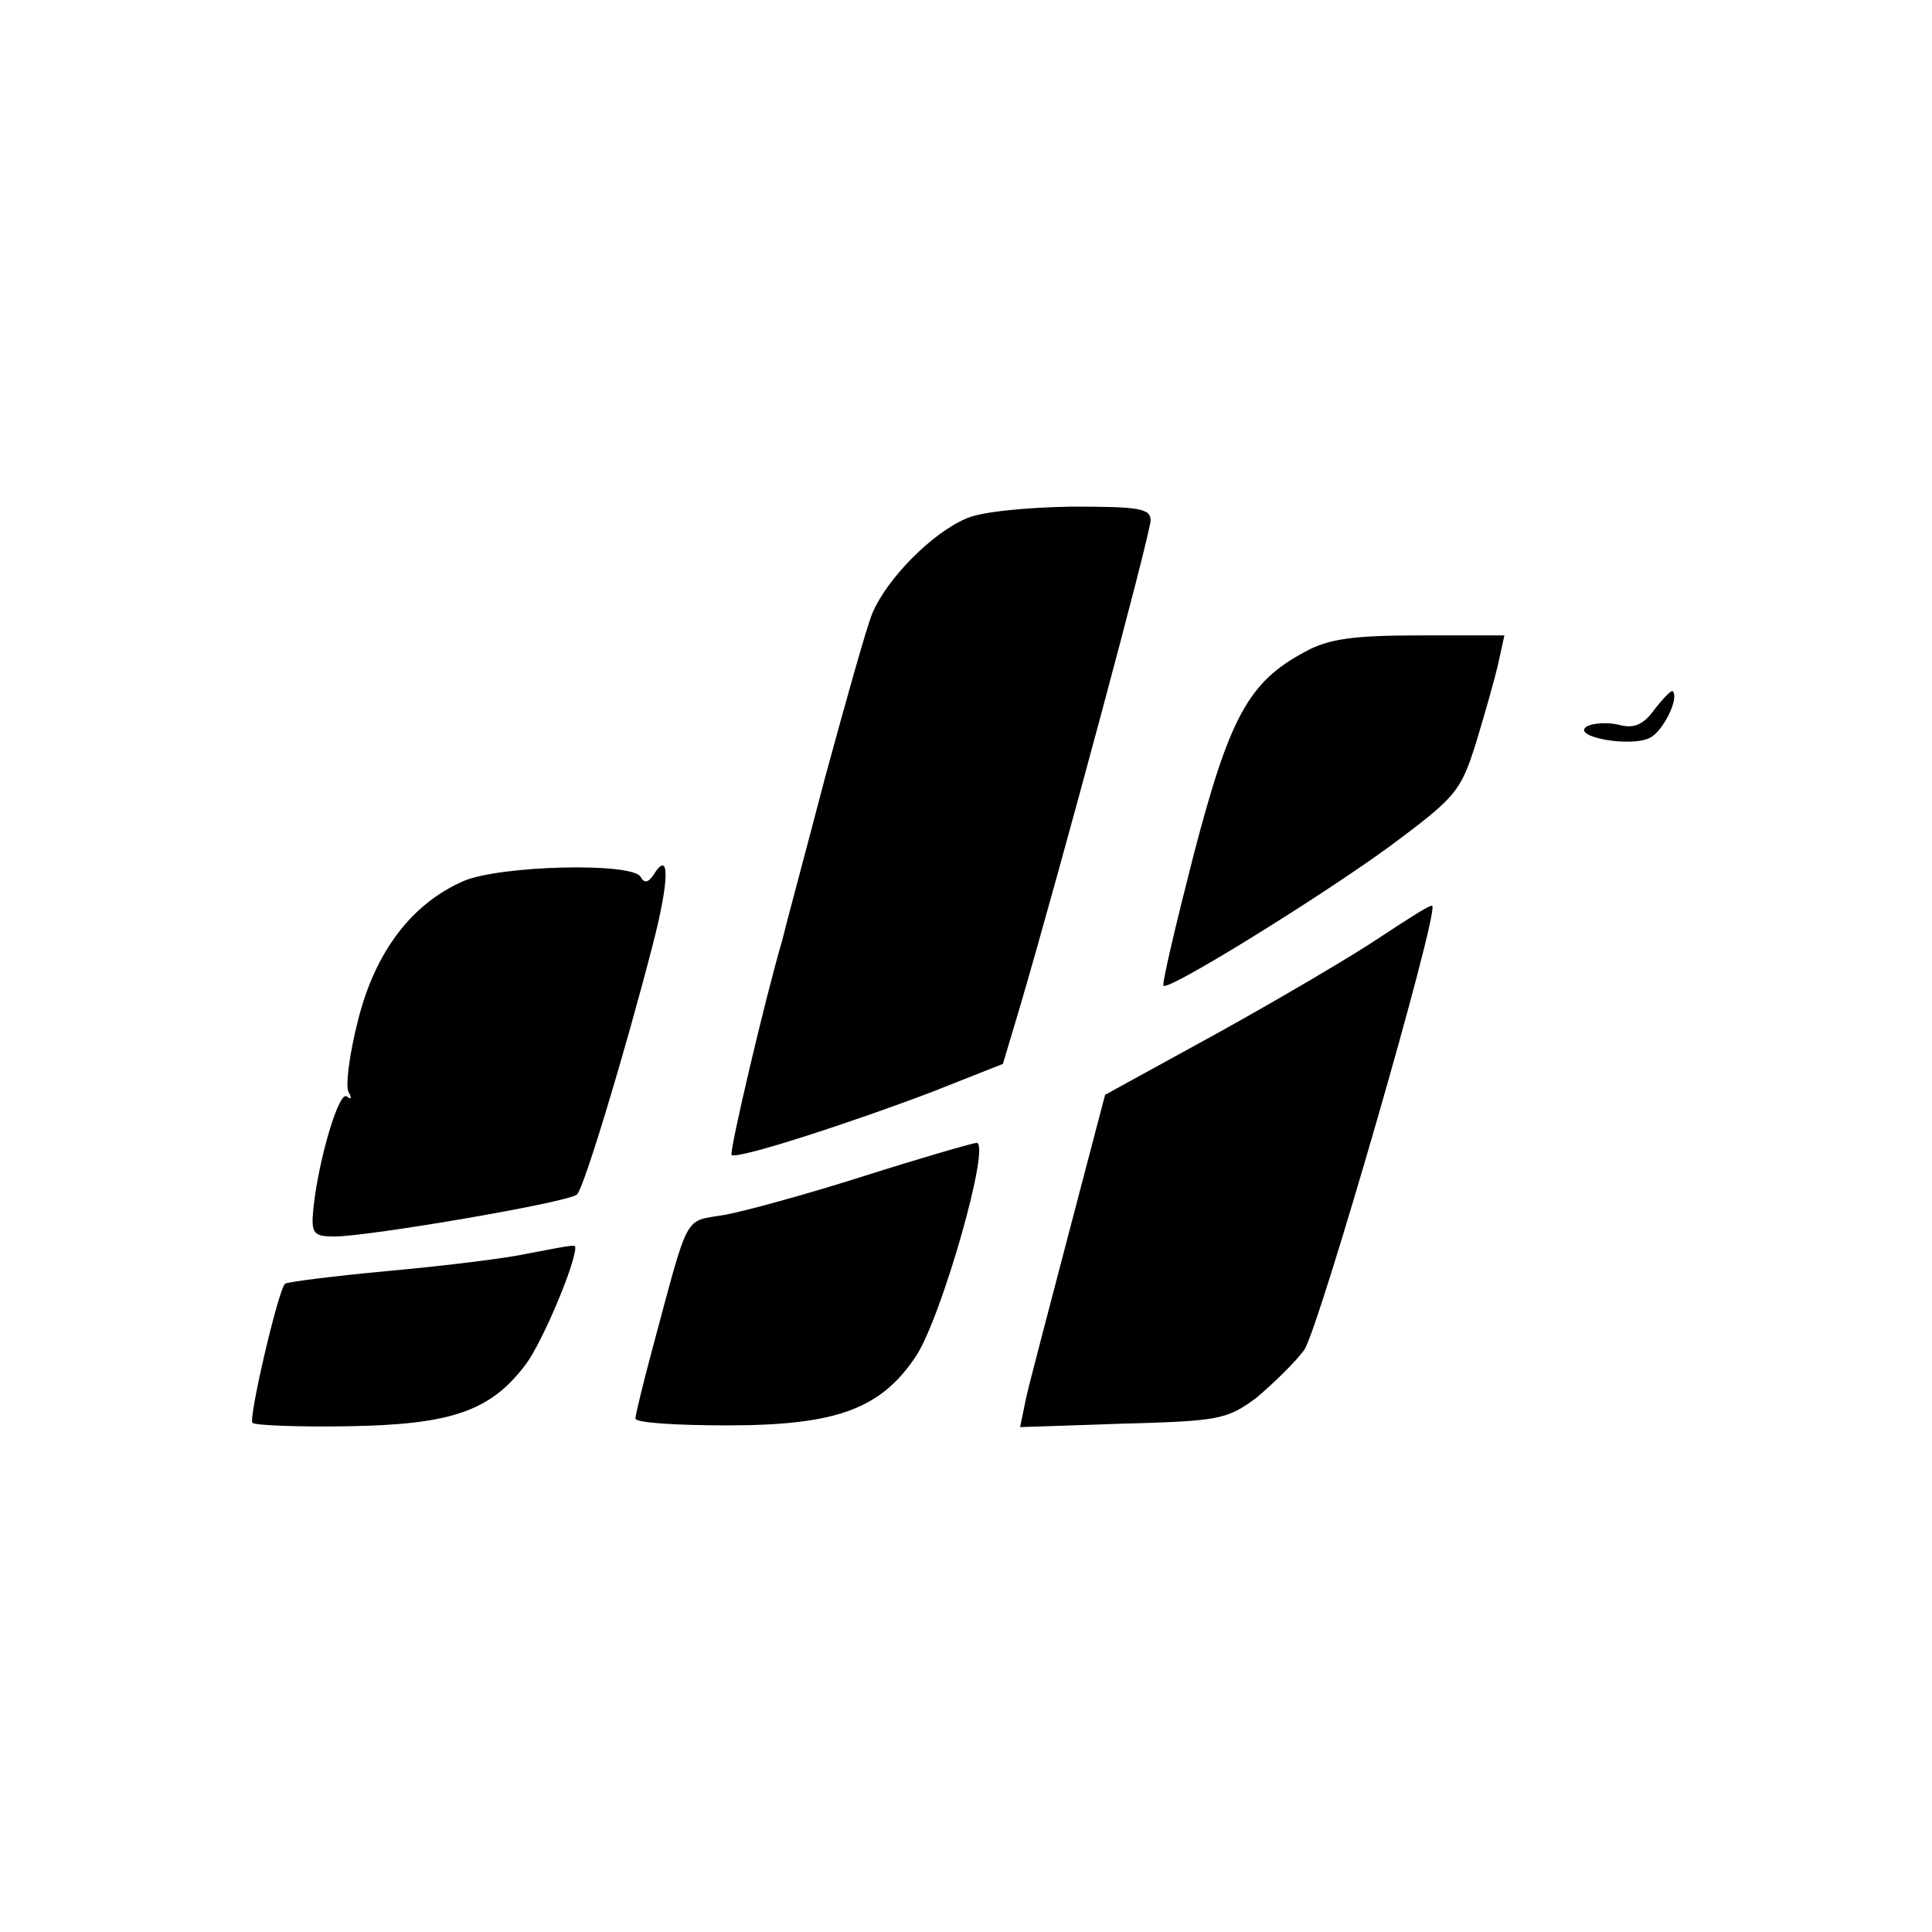
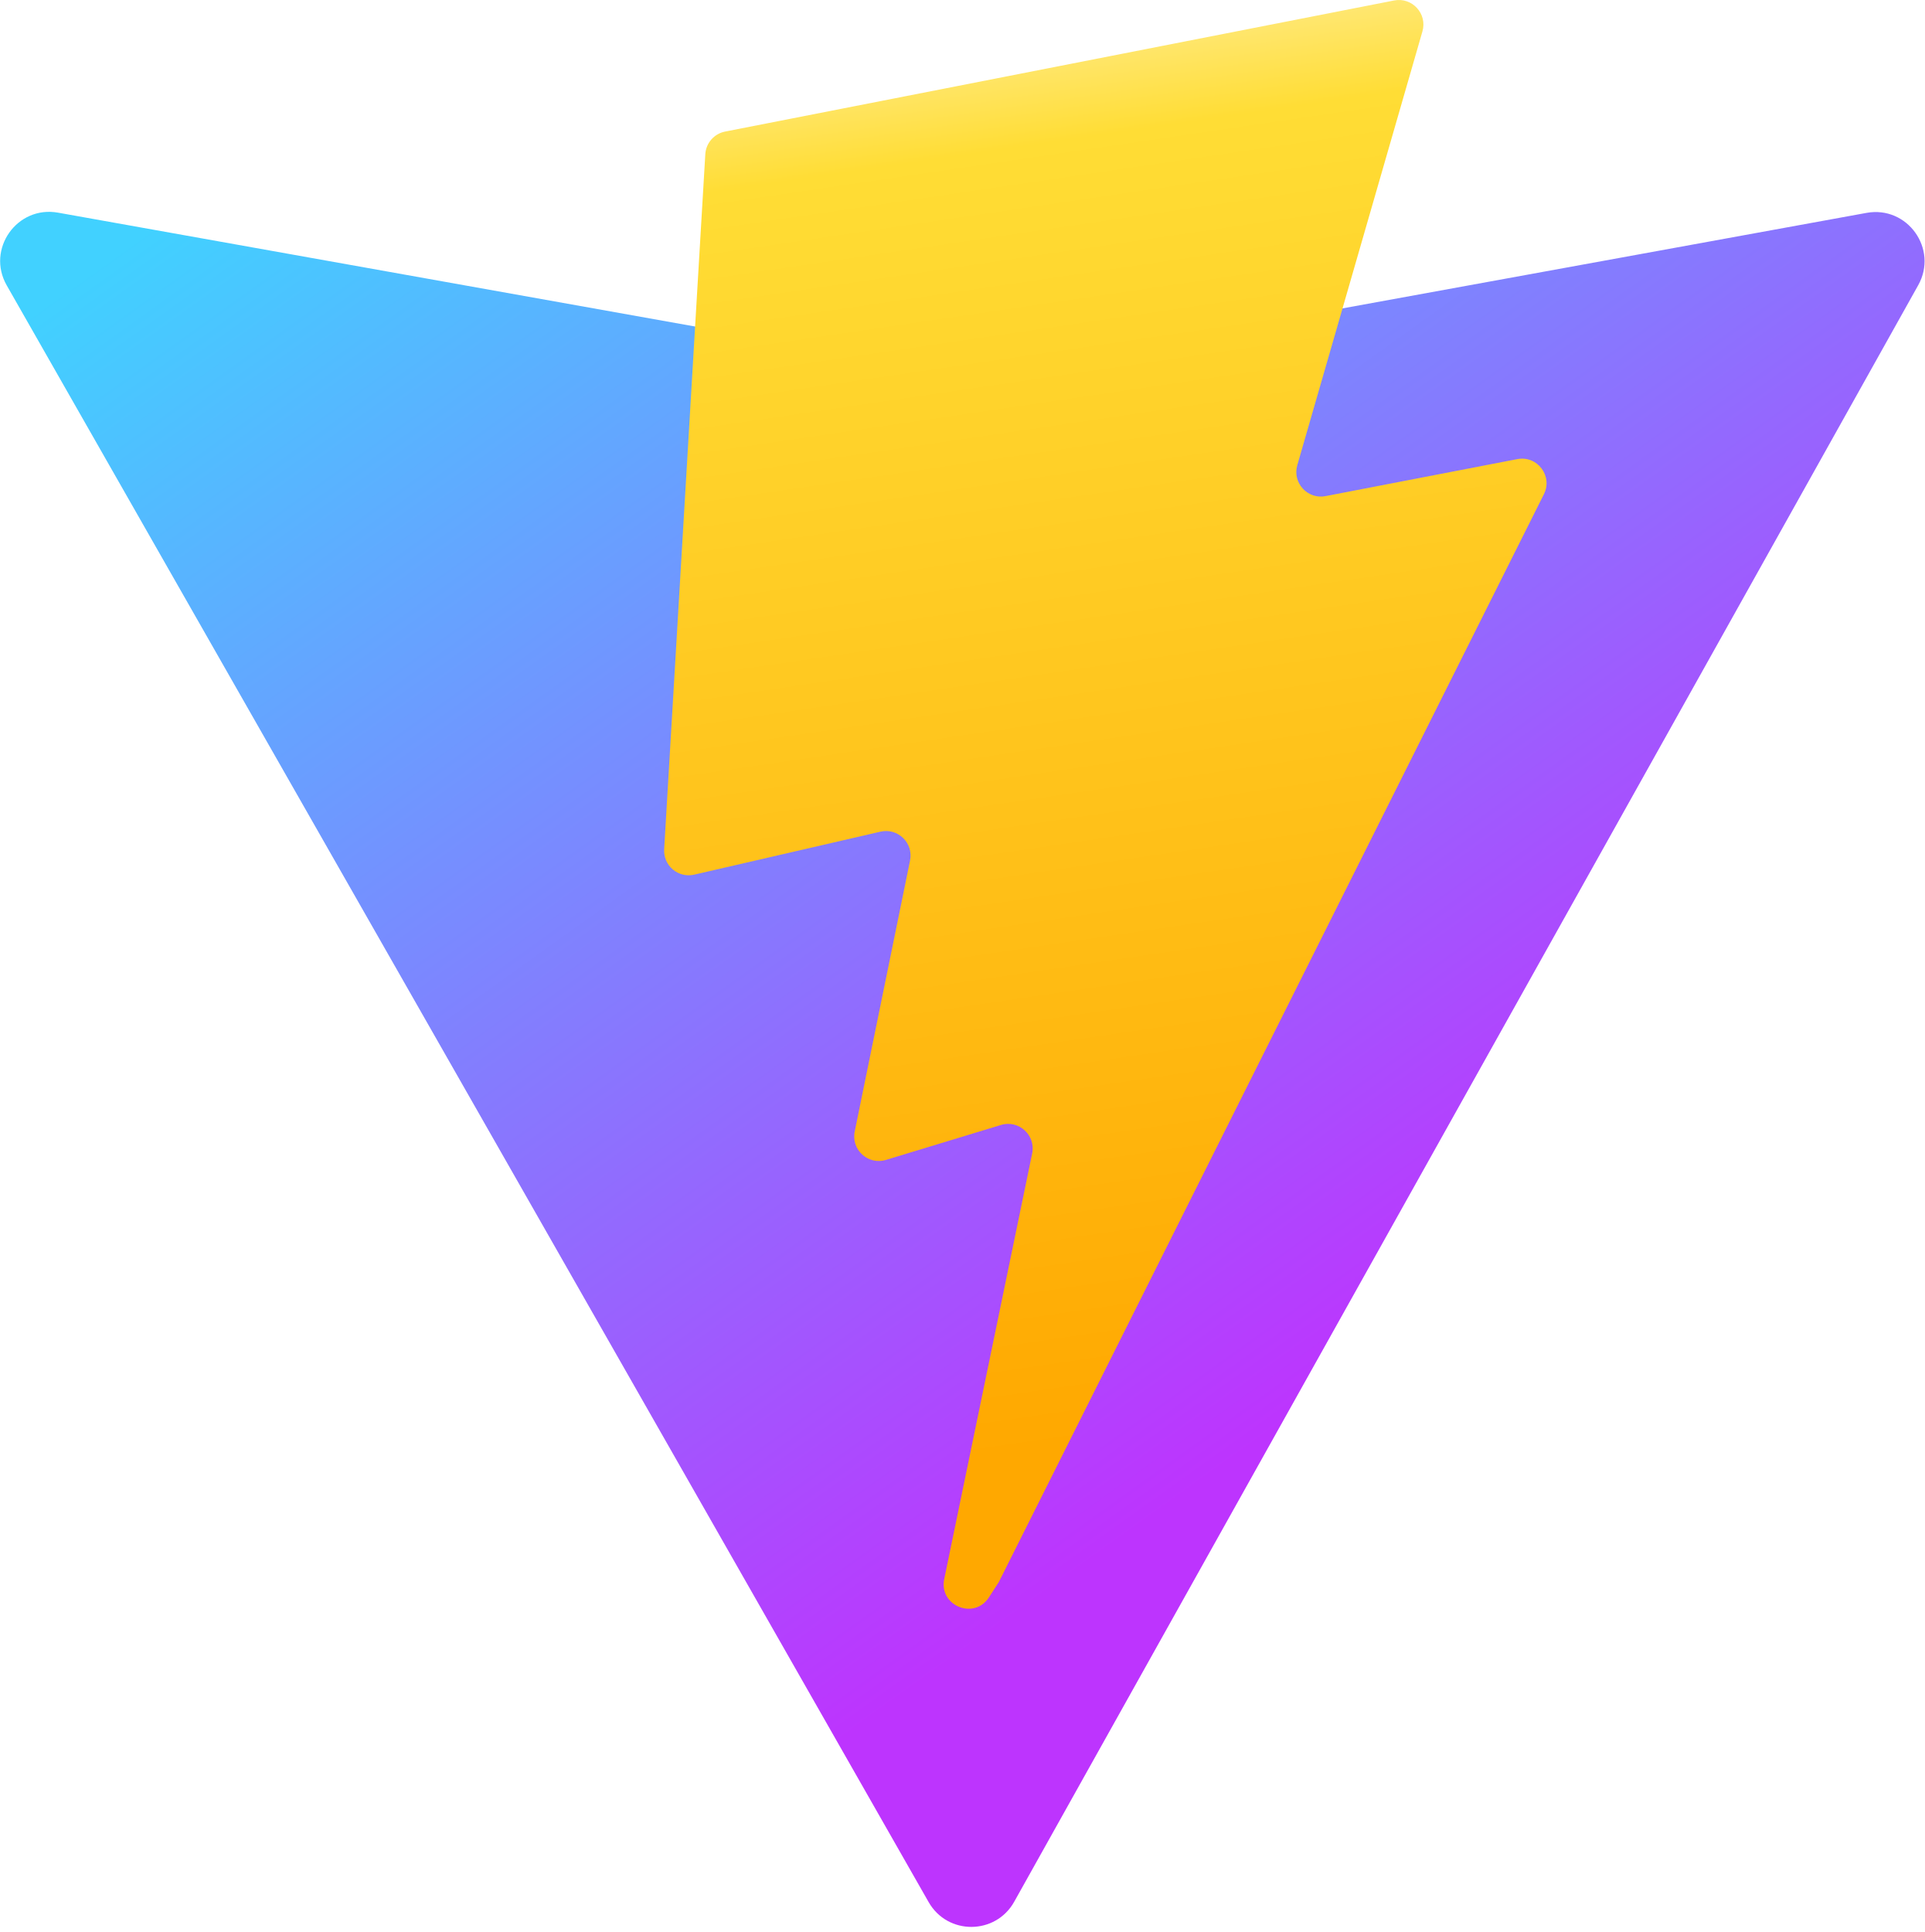
- <svg xmlns="http://www.w3.org/2000/svg" version="1.0" width="225pt" height="225pt" viewBox="0 0 225 225" preserveAspectRatio="xMidYMid meet">
-   <g transform="translate(0,225) scale(0.1,-0.1)" fill="#000000" stroke="none">
-     <path d="M1125 1646 c-40 -17 -92 -70 -109 -110 -7 -17 -31 -103 -55 -191 -23 -88 -46 -173 -50 -190 -20 -68 -62 -247 -59 -250 5 -6 138 37 235 74 l81 32 20 67 c47 160 152 551 152 566 0 14 -14 16 -92 16 -54 -1 -106 -6 -123 -14z" />
-     <path d="M1520 1491 c-66 -35 -88 -76 -130 -237 -21 -82 -37 -150 -35 -152 6 -6 182 103 263 162 78 58 83 64 101 121 10 33 22 75 26 93 l7 32 -99 0 c-77 0 -106 -4 -133 -19z" />
-     <path d="M1927 1424 c-13 -18 -24 -23 -42 -18 -13 3 -30 2 -37 -2 -19 -12 52 -25 74 -13 15 8 34 46 26 54 -1 2 -11 -8 -21 -21z" />
-     <path d="M540 1224 c-60 -26 -103 -82 -123 -162 -10 -39 -15 -77 -11 -84 4 -7 3 -9 -2 -5 -9 8 -33 -73 -39 -130 -3 -30 0 -33 25 -33 39 0 274 40 282 49 8 7 56 166 88 290 20 77 20 113 1 82 -6 -9 -11 -10 -15 -2 -11 17 -164 13 -206 -5z" />
-     <path d="M1608 1159 c-31 -21 -116 -71 -188 -111 l-133 -73 -42 -160 c-23 -88 -46 -175 -50 -193 l-7 -34 119 4 c113 3 122 5 156 30 19 16 45 41 56 56 17 25 157 509 149 517 -2 2 -28 -15 -60 -36z" />
-     <path d="M1005 880 c-66 -21 -139 -41 -162 -45 -47 -8 -40 5 -83 -155 -11 -41 -20 -78 -20 -82 0 -5 48 -8 107 -8 127 0 179 19 220 81 30 46 88 250 70 248 -7 -1 -66 -18 -132 -39z" />
-     <path d="M614 790 c-22 -5 -94 -14 -160 -20 -65 -6 -120 -13 -122 -15 -8 -7 -43 -158 -38 -162 3 -3 53 -5 112 -4 121 2 166 18 207 73 19 26 57 116 57 135 0 4 -3 3 -56 -7z" />
-   </g>
+ <svg xmlns="http://www.w3.org/2000/svg" aria-hidden="true" role="img" class="iconify iconify--logos" width="31.88" height="32" preserveAspectRatio="xMidYMid meet" viewBox="0 0 256 257">
+   <defs>
+     <linearGradient id="IconifyId1813088fe1fbc01fb466" x1="-.828%" x2="57.636%" y1="7.652%" y2="78.411%">
+       <stop offset="0%" stop-color="#41D1FF" />
+       <stop offset="100%" stop-color="#BD34FE" />
+     </linearGradient>
+     <linearGradient id="IconifyId1813088fe1fbc01fb467" x1="43.376%" x2="50.316%" y1="2.242%" y2="89.03%">
+       <stop offset="0%" stop-color="#FFEA83" />
+       <stop offset="8.333%" stop-color="#FFDD35" />
+       <stop offset="100%" stop-color="#FFA800" />
+     </linearGradient>
+   </defs>
+   <path fill="url(#IconifyId1813088fe1fbc01fb466)" d="M255.153 37.938L134.897 252.976c-2.483 4.44-8.862 4.466-11.382.048L.875 37.958c-2.746-4.814 1.371-10.646 6.827-9.67l120.385 21.517a6.537 6.537 0 0 0 2.322-.004l117.867-21.483c5.438-.991 9.574 4.796 6.877 9.62Z" />
+   <path fill="url(#IconifyId1813088fe1fbc01fb467)" d="M185.432.063L96.44 17.501a3.268 3.268 0 0 0-2.634 3.014l-5.474 92.456a3.268 3.268 0 0 0 3.997 3.378l24.777-5.718c2.318-.535 4.413 1.507 3.936 3.838l-7.361 36.047c-.495 2.426 1.782 4.5 4.151 3.78l15.304-4.649c2.372-.72 4.652 1.36 4.15 3.788l-11.698 56.621c-.732 3.542 3.979 5.473 5.943 2.437l1.313-2.028l72.516-144.72c1.215-2.423-.88-5.186-3.54-4.672l-25.505 4.922c-2.396.462-4.435-1.77-3.759-4.114l16.646-57.705c.677-2.35-1.37-4.583-3.769-4.113Z" />
</svg>
